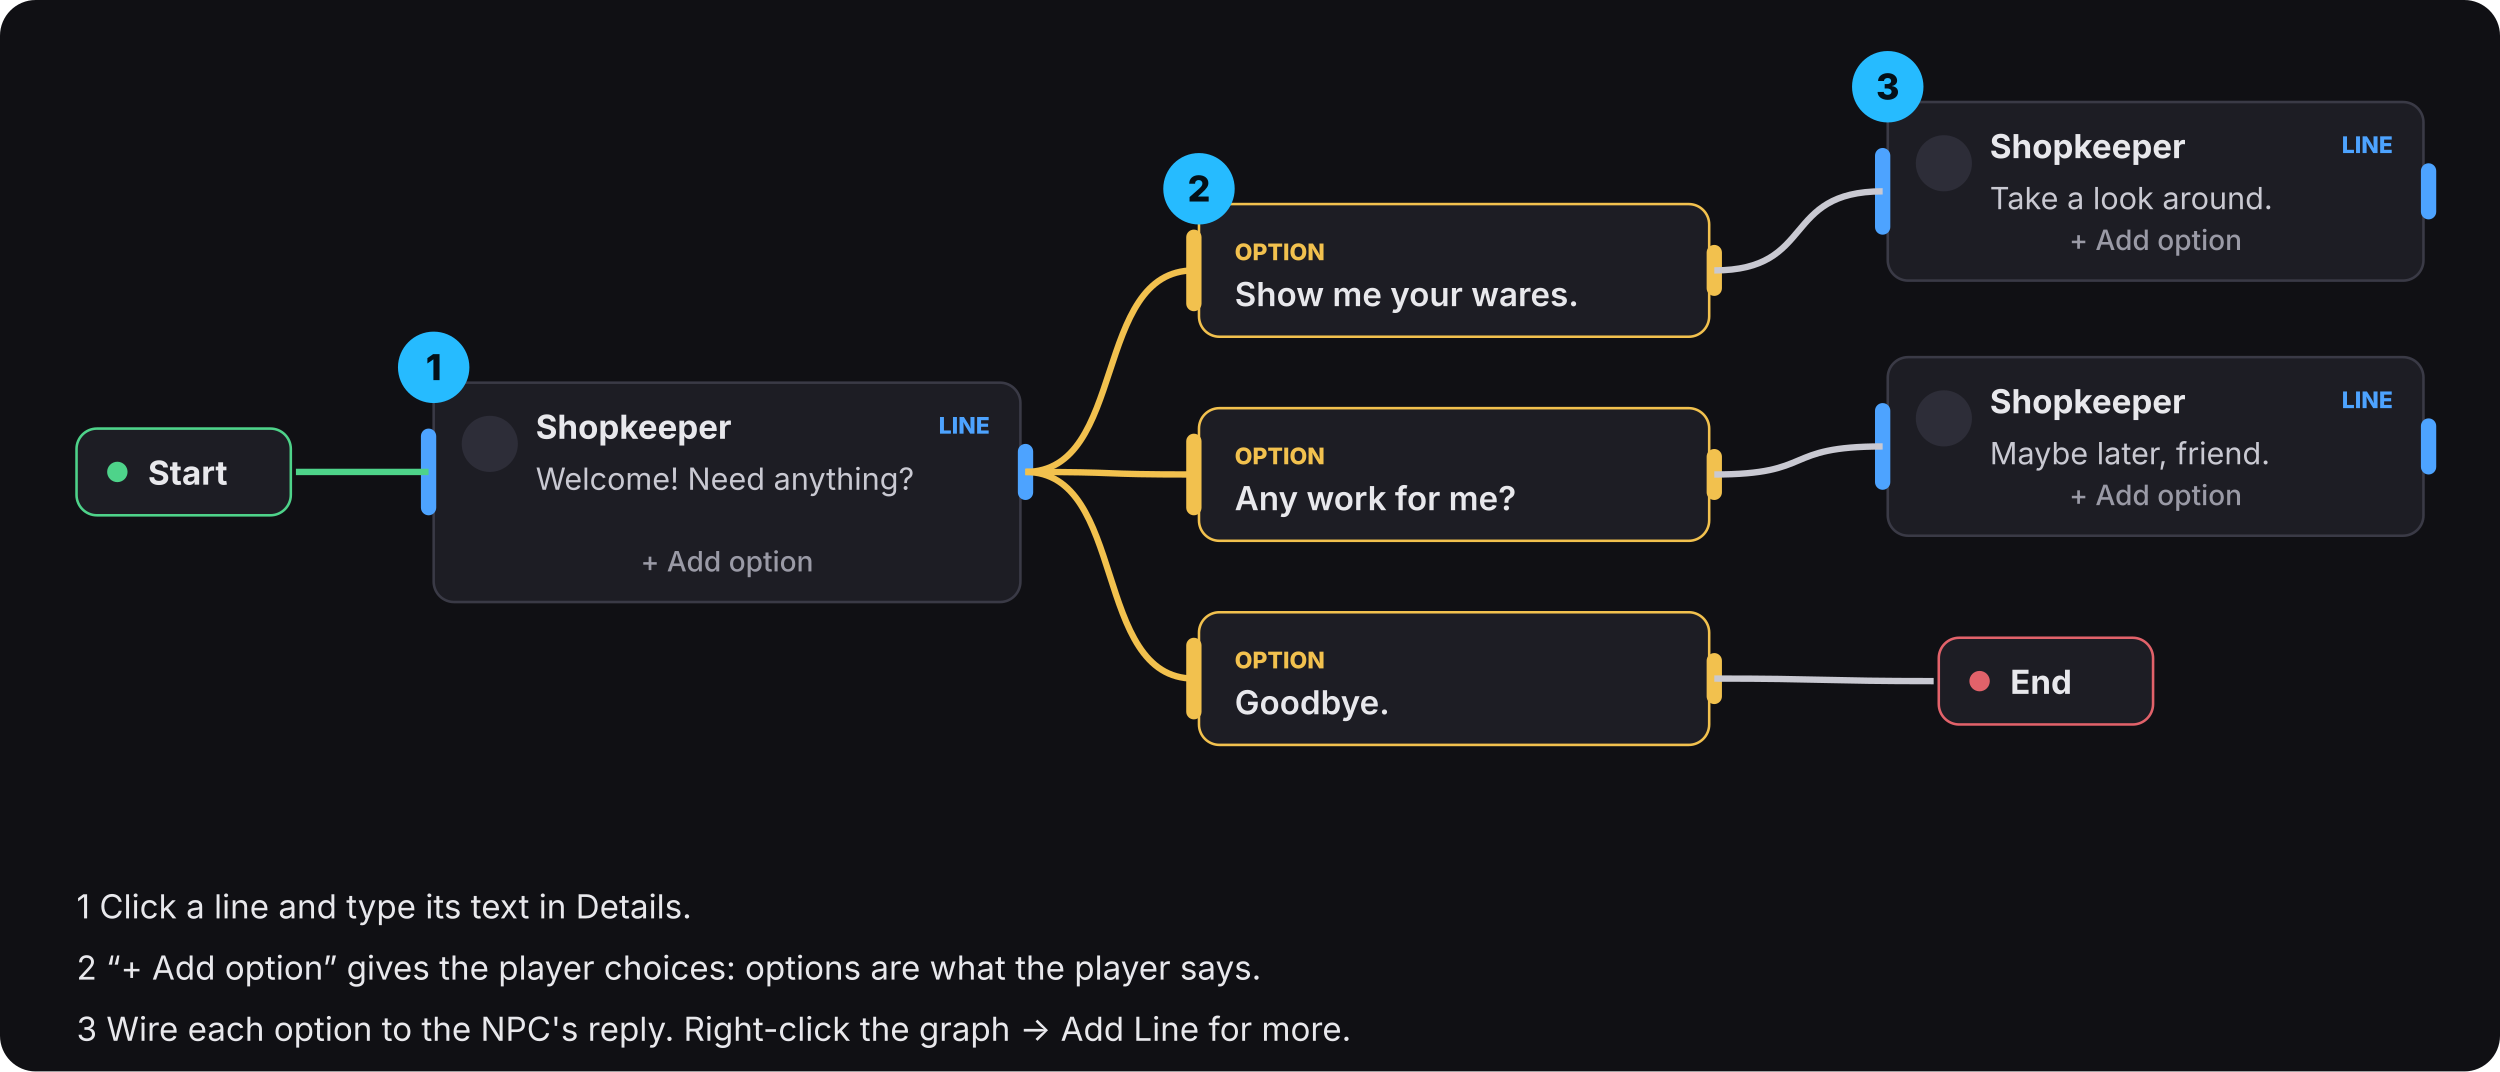
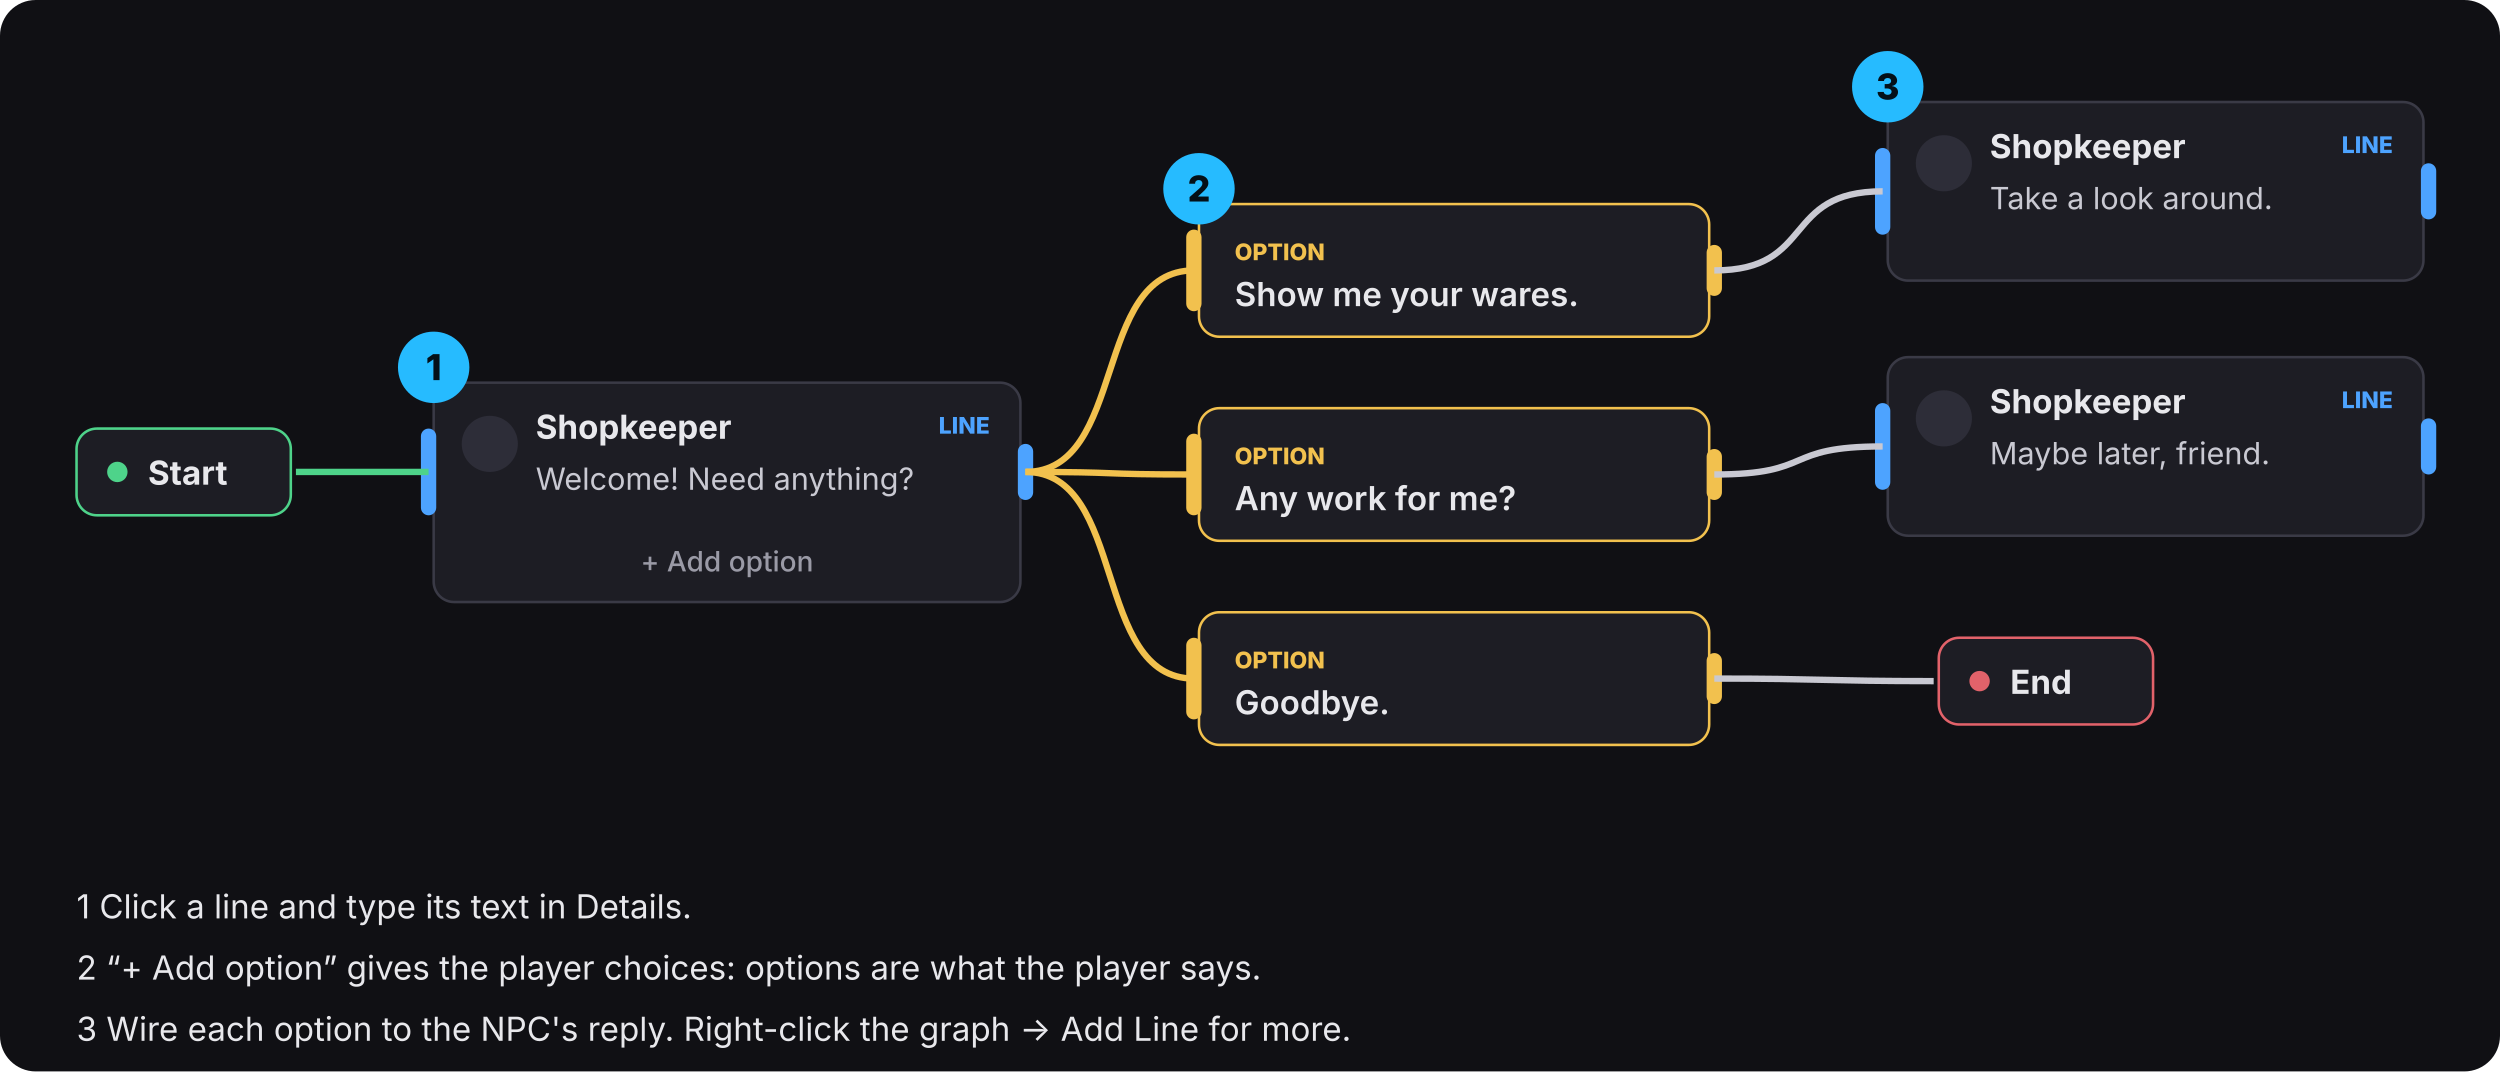
<svg xmlns="http://www.w3.org/2000/svg" viewBox="0 0 980 420" width="980" height="420">
  <defs>
    <marker id="ah" viewBox="0 0 10 10" refX="8" refY="5" markerWidth="7" markerHeight="7" orient="auto-start-reverse">
      <path d="M0,0 L10,5 L0,10 z" fill="#26bbff" />
    </marker>
  </defs>
  <rect width="980" height="420" rx="14" fill="#101014" />
  <rect x="30" y="168" width="84" height="34" rx="8" fill="#1d1d24" stroke="#4ed38a" stroke-width="1" />
  <circle cx="46" cy="185" r="4" fill="#4ed38a" />
  <text x="58" y="190" font-family="Inter, 'Segoe UI', system-ui, sans-serif" font-size="13" font-weight="700" fill="#e8e8ec" text-anchor="start">Start</text>
  <rect x="170" y="150" width="230" height="86" rx="8" fill="#1d1d24" stroke="#3a3a46" stroke-width="1" />
  <rect x="165" y="168" width="6" height="34" rx="3" fill="#4da3ff" />
  <rect x="399" y="174" width="6" height="22" rx="3" fill="#4da3ff" />
  <circle cx="192" cy="174" r="11" fill="#2d2d38" />
  <text x="210" y="172" font-family="Inter, 'Segoe UI', system-ui, sans-serif" font-size="13" font-weight="700" fill="#e8e8ec" text-anchor="start">Shopkeeper</text>
  <text x="388" y="170" font-family="Inter, 'Segoe UI', system-ui, sans-serif" font-size="9" font-weight="800" fill="#4da3ff" text-anchor="end">LINE</text>
  <text x="210" y="192" font-family="Inter, 'Segoe UI', system-ui, sans-serif" font-size="12" font-weight="400" fill="#c9c9d2" text-anchor="start">Welcome! Need anything?</text>
  <text x="285.0" y="224" font-family="Inter, 'Segoe UI', system-ui, sans-serif" font-size="11" font-weight="500" fill="#9a9aa6" text-anchor="middle">+  Add option</text>
  <rect x="470" y="80" width="200" height="52" rx="8" fill="#1d1d24" stroke="#f2c14e" stroke-width="1" />
  <rect x="465" y="90" width="6" height="32" rx="3" fill="#f2c14e" />
  <rect x="669" y="96" width="6" height="20" rx="3" fill="#f2c14e" />
  <text x="484" y="102" font-family="Inter, 'Segoe UI', system-ui, sans-serif" font-size="9" font-weight="800" fill="#f2c14e" text-anchor="start">OPTION</text>
  <text x="484" y="120" font-family="Inter, 'Segoe UI', system-ui, sans-serif" font-size="13" font-weight="600" fill="#e8e8ec" text-anchor="start">Show me your wares.</text>
  <rect x="470" y="160" width="200" height="52" rx="8" fill="#1d1d24" stroke="#f2c14e" stroke-width="1" />
  <rect x="465" y="170" width="6" height="32" rx="3" fill="#f2c14e" />
  <rect x="669" y="176" width="6" height="20" rx="3" fill="#f2c14e" />
  <text x="484" y="182" font-family="Inter, 'Segoe UI', system-ui, sans-serif" font-size="9" font-weight="800" fill="#f2c14e" text-anchor="start">OPTION</text>
  <text x="484" y="200" font-family="Inter, 'Segoe UI', system-ui, sans-serif" font-size="13" font-weight="600" fill="#e8e8ec" text-anchor="start">Any work for me?</text>
  <rect x="470" y="240" width="200" height="52" rx="8" fill="#1d1d24" stroke="#f2c14e" stroke-width="1" />
  <rect x="465" y="250" width="6" height="32" rx="3" fill="#f2c14e" />
  <rect x="669" y="256" width="6" height="20" rx="3" fill="#f2c14e" />
  <text x="484" y="262" font-family="Inter, 'Segoe UI', system-ui, sans-serif" font-size="9" font-weight="800" fill="#f2c14e" text-anchor="start">OPTION</text>
  <text x="484" y="280" font-family="Inter, 'Segoe UI', system-ui, sans-serif" font-size="13" font-weight="600" fill="#e8e8ec" text-anchor="start">Goodbye.</text>
  <rect x="740" y="40" width="210" height="70" rx="8" fill="#1d1d24" stroke="#3a3a46" stroke-width="1" />
  <rect x="735" y="58" width="6" height="34" rx="3" fill="#4da3ff" />
  <rect x="949" y="64" width="6" height="22" rx="3" fill="#4da3ff" />
  <circle cx="762" cy="64" r="11" fill="#2d2d38" />
  <text x="780" y="62" font-family="Inter, 'Segoe UI', system-ui, sans-serif" font-size="13" font-weight="700" fill="#e8e8ec" text-anchor="start">Shopkeeper</text>
  <text x="938" y="60" font-family="Inter, 'Segoe UI', system-ui, sans-serif" font-size="9" font-weight="800" fill="#4da3ff" text-anchor="end">LINE</text>
  <text x="780" y="82" font-family="Inter, 'Segoe UI', system-ui, sans-serif" font-size="12" font-weight="400" fill="#c9c9d2" text-anchor="start">Take a look around.</text>
-   <text x="845.0" y="98" font-family="Inter, 'Segoe UI', system-ui, sans-serif" font-size="11" font-weight="500" fill="#9a9aa6" text-anchor="middle">+  Add option</text>
  <rect x="740" y="140" width="210" height="70" rx="8" fill="#1d1d24" stroke="#3a3a46" stroke-width="1" />
  <rect x="735" y="158" width="6" height="34" rx="3" fill="#4da3ff" />
  <rect x="949" y="164" width="6" height="22" rx="3" fill="#4da3ff" />
  <circle cx="762" cy="164" r="11" fill="#2d2d38" />
  <text x="780" y="162" font-family="Inter, 'Segoe UI', system-ui, sans-serif" font-size="13" font-weight="700" fill="#e8e8ec" text-anchor="start">Shopkeeper</text>
  <text x="938" y="160" font-family="Inter, 'Segoe UI', system-ui, sans-serif" font-size="9" font-weight="800" fill="#4da3ff" text-anchor="end">LINE</text>
  <text x="780" y="182" font-family="Inter, 'Segoe UI', system-ui, sans-serif" font-size="12" font-weight="400" fill="#c9c9d2" text-anchor="start">Maybe later, friend.</text>
-   <text x="845.0" y="198" font-family="Inter, 'Segoe UI', system-ui, sans-serif" font-size="11" font-weight="500" fill="#9a9aa6" text-anchor="middle">+  Add option</text>
  <rect x="760" y="250" width="84" height="34" rx="8" fill="#1d1d24" stroke="#e2626a" stroke-width="1" />
  <circle cx="776" cy="267" r="4" fill="#e2626a" />
  <text x="788" y="272" font-family="Inter, 'Segoe UI', system-ui, sans-serif" font-size="13" font-weight="700" fill="#e8e8ec" text-anchor="start">End</text>
  <path d="M116,185 C156,185 128,185 168,185" fill="none" stroke="#4ed38a" stroke-width="2.5" />
  <path d="M402,185 C442,185 428,106 468,106" fill="none" stroke="#f2c14e" stroke-width="2.5" />
  <path d="M402,185 C442,185 428,186 468,186" fill="none" stroke="#f2c14e" stroke-width="2.5" />
  <path d="M402,185 C442,185 428,266 468,266" fill="none" stroke="#f2c14e" stroke-width="2.5" />
  <path d="M672,106 C712,106 698,75 738,75" fill="none" stroke="#c9c9d2" stroke-width="2.5" />
  <path d="M672,186 C712,186 698,175 738,175" fill="none" stroke="#c9c9d2" stroke-width="2.5" />
  <path d="M672,266 C715.0,266 715.0,267 758,267" fill="none" stroke="#c9c9d2" stroke-width="2.5" />
  <circle cx="170" cy="144" r="14" fill="#26bbff" />
  <text x="170" y="149" font-family="Inter, 'Segoe UI', system-ui, sans-serif" font-size="14" font-weight="800" fill="#041018" text-anchor="middle">1</text>
  <circle cx="470" cy="74" r="14" fill="#26bbff" />
  <text x="470" y="79" font-family="Inter, 'Segoe UI', system-ui, sans-serif" font-size="14" font-weight="800" fill="#041018" text-anchor="middle">2</text>
  <circle cx="740" cy="34" r="14" fill="#26bbff" />
  <text x="740" y="39" font-family="Inter, 'Segoe UI', system-ui, sans-serif" font-size="14" font-weight="800" fill="#041018" text-anchor="middle">3</text>
  <text x="30" y="360" font-family="Inter, 'Segoe UI', system-ui, sans-serif" font-size="13" font-weight="400" fill="#e8e8ec" text-anchor="start">1  Click a line and type its text in Details.</text>
  <text x="30" y="384" font-family="Inter, 'Segoe UI', system-ui, sans-serif" font-size="13" font-weight="400" fill="#e8e8ec" text-anchor="start">2  “+ Add option” gives the player choices: options are what the player says.</text>
  <text x="30" y="408" font-family="Inter, 'Segoe UI', system-ui, sans-serif" font-size="13" font-weight="400" fill="#e8e8ec" text-anchor="start">3  Wire each option to the NPC's reply. Right-click the graph → Add Line for more.</text>
</svg>
